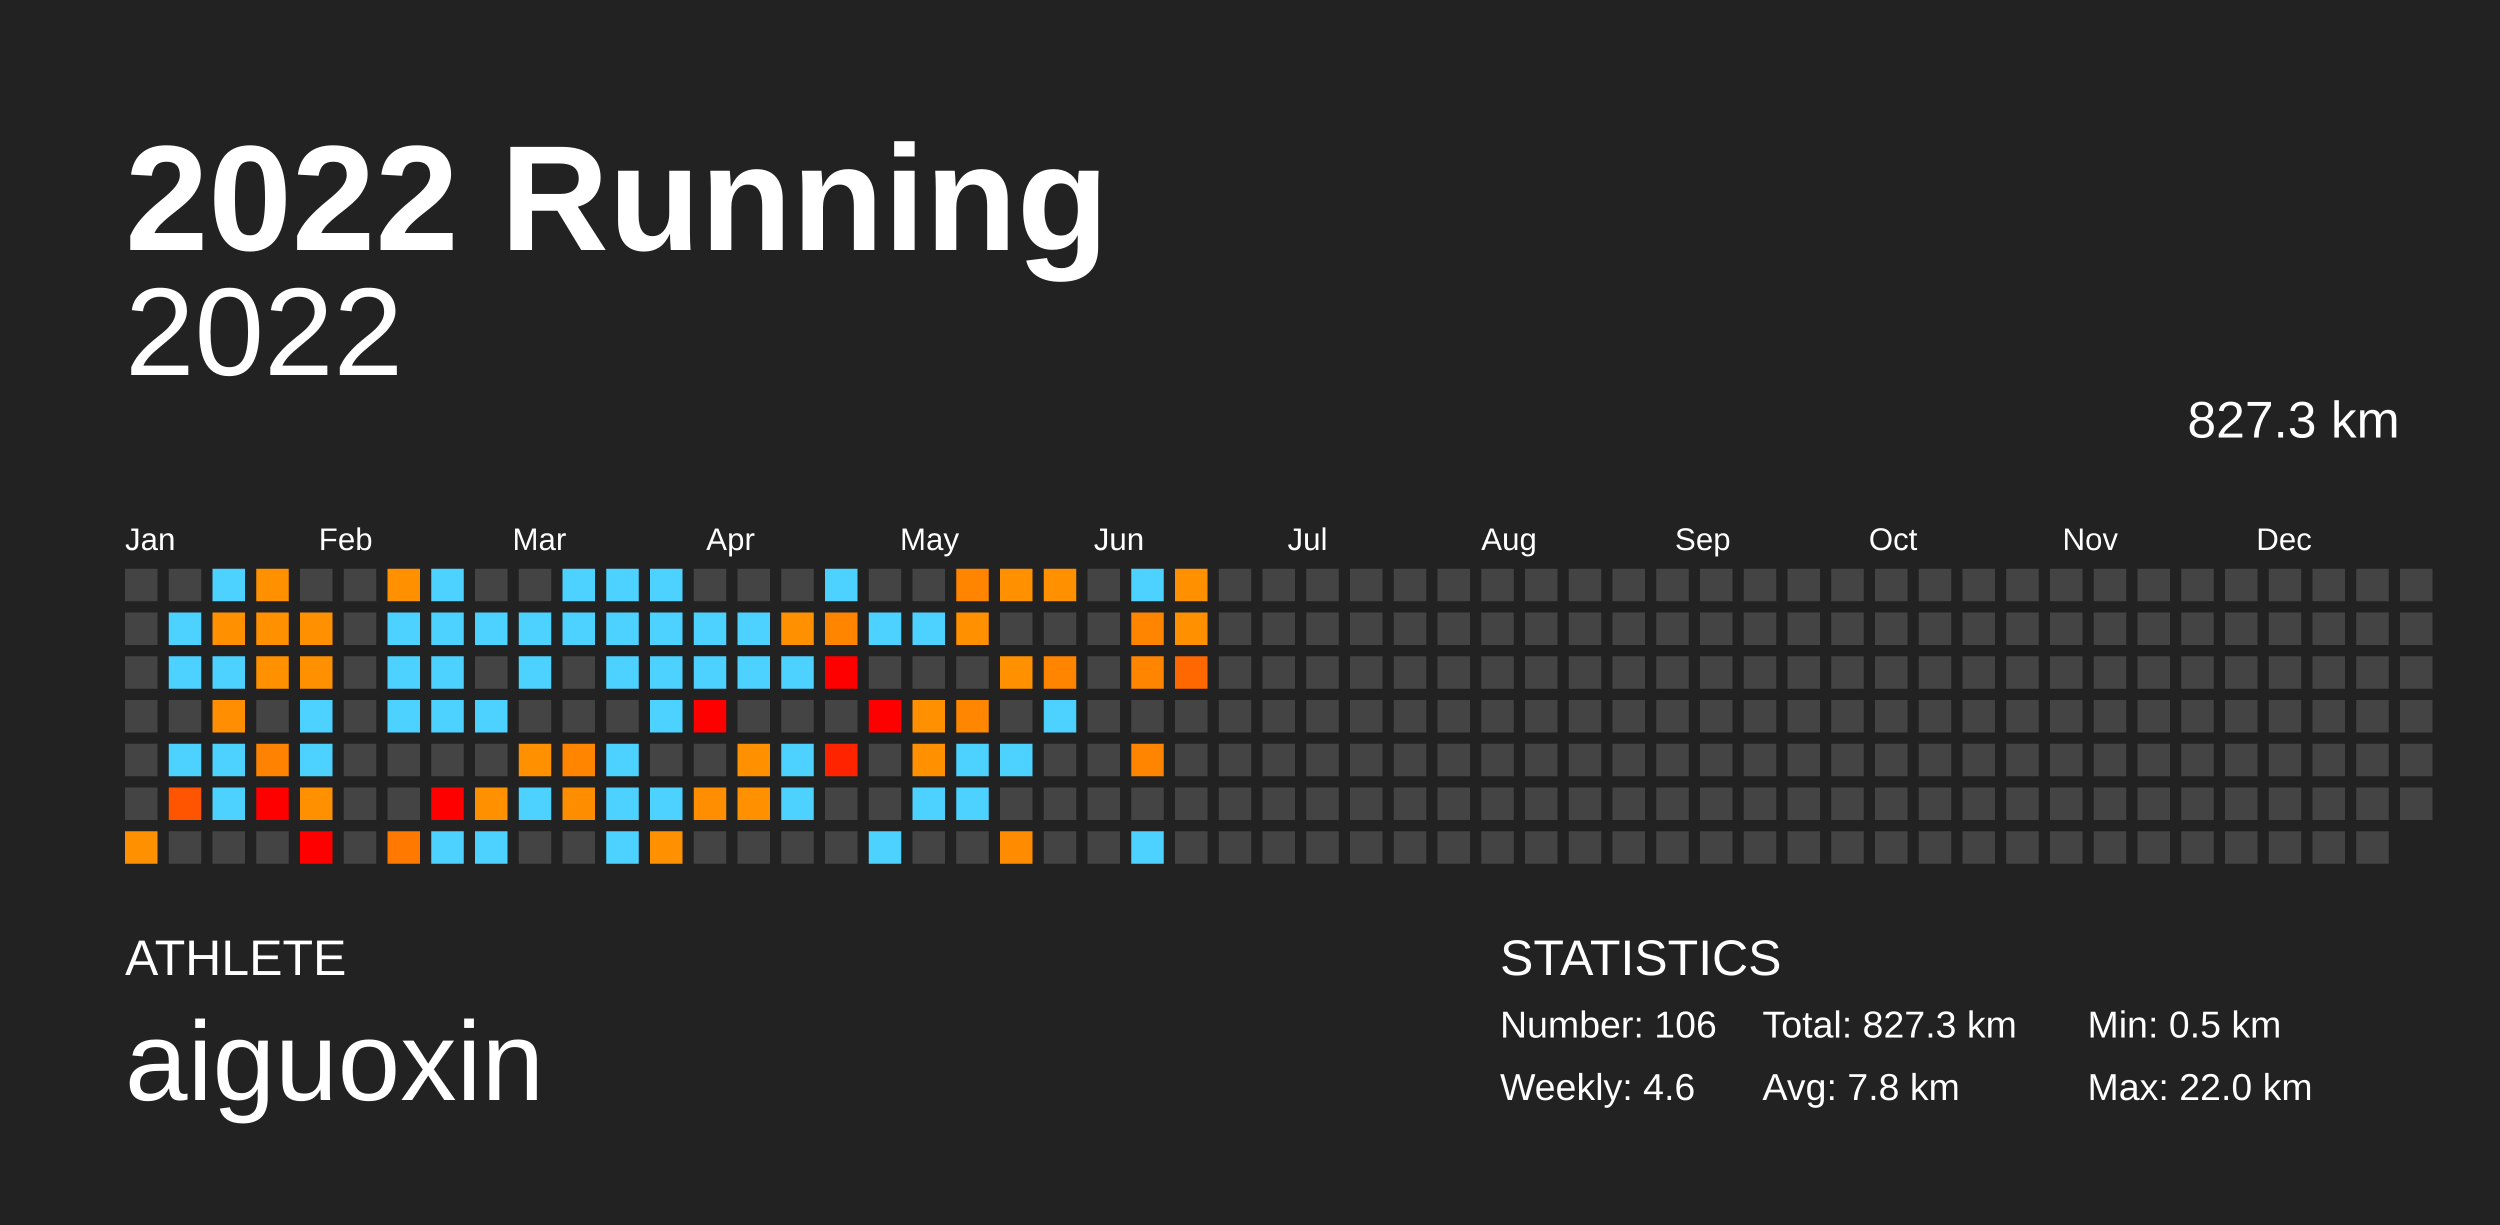
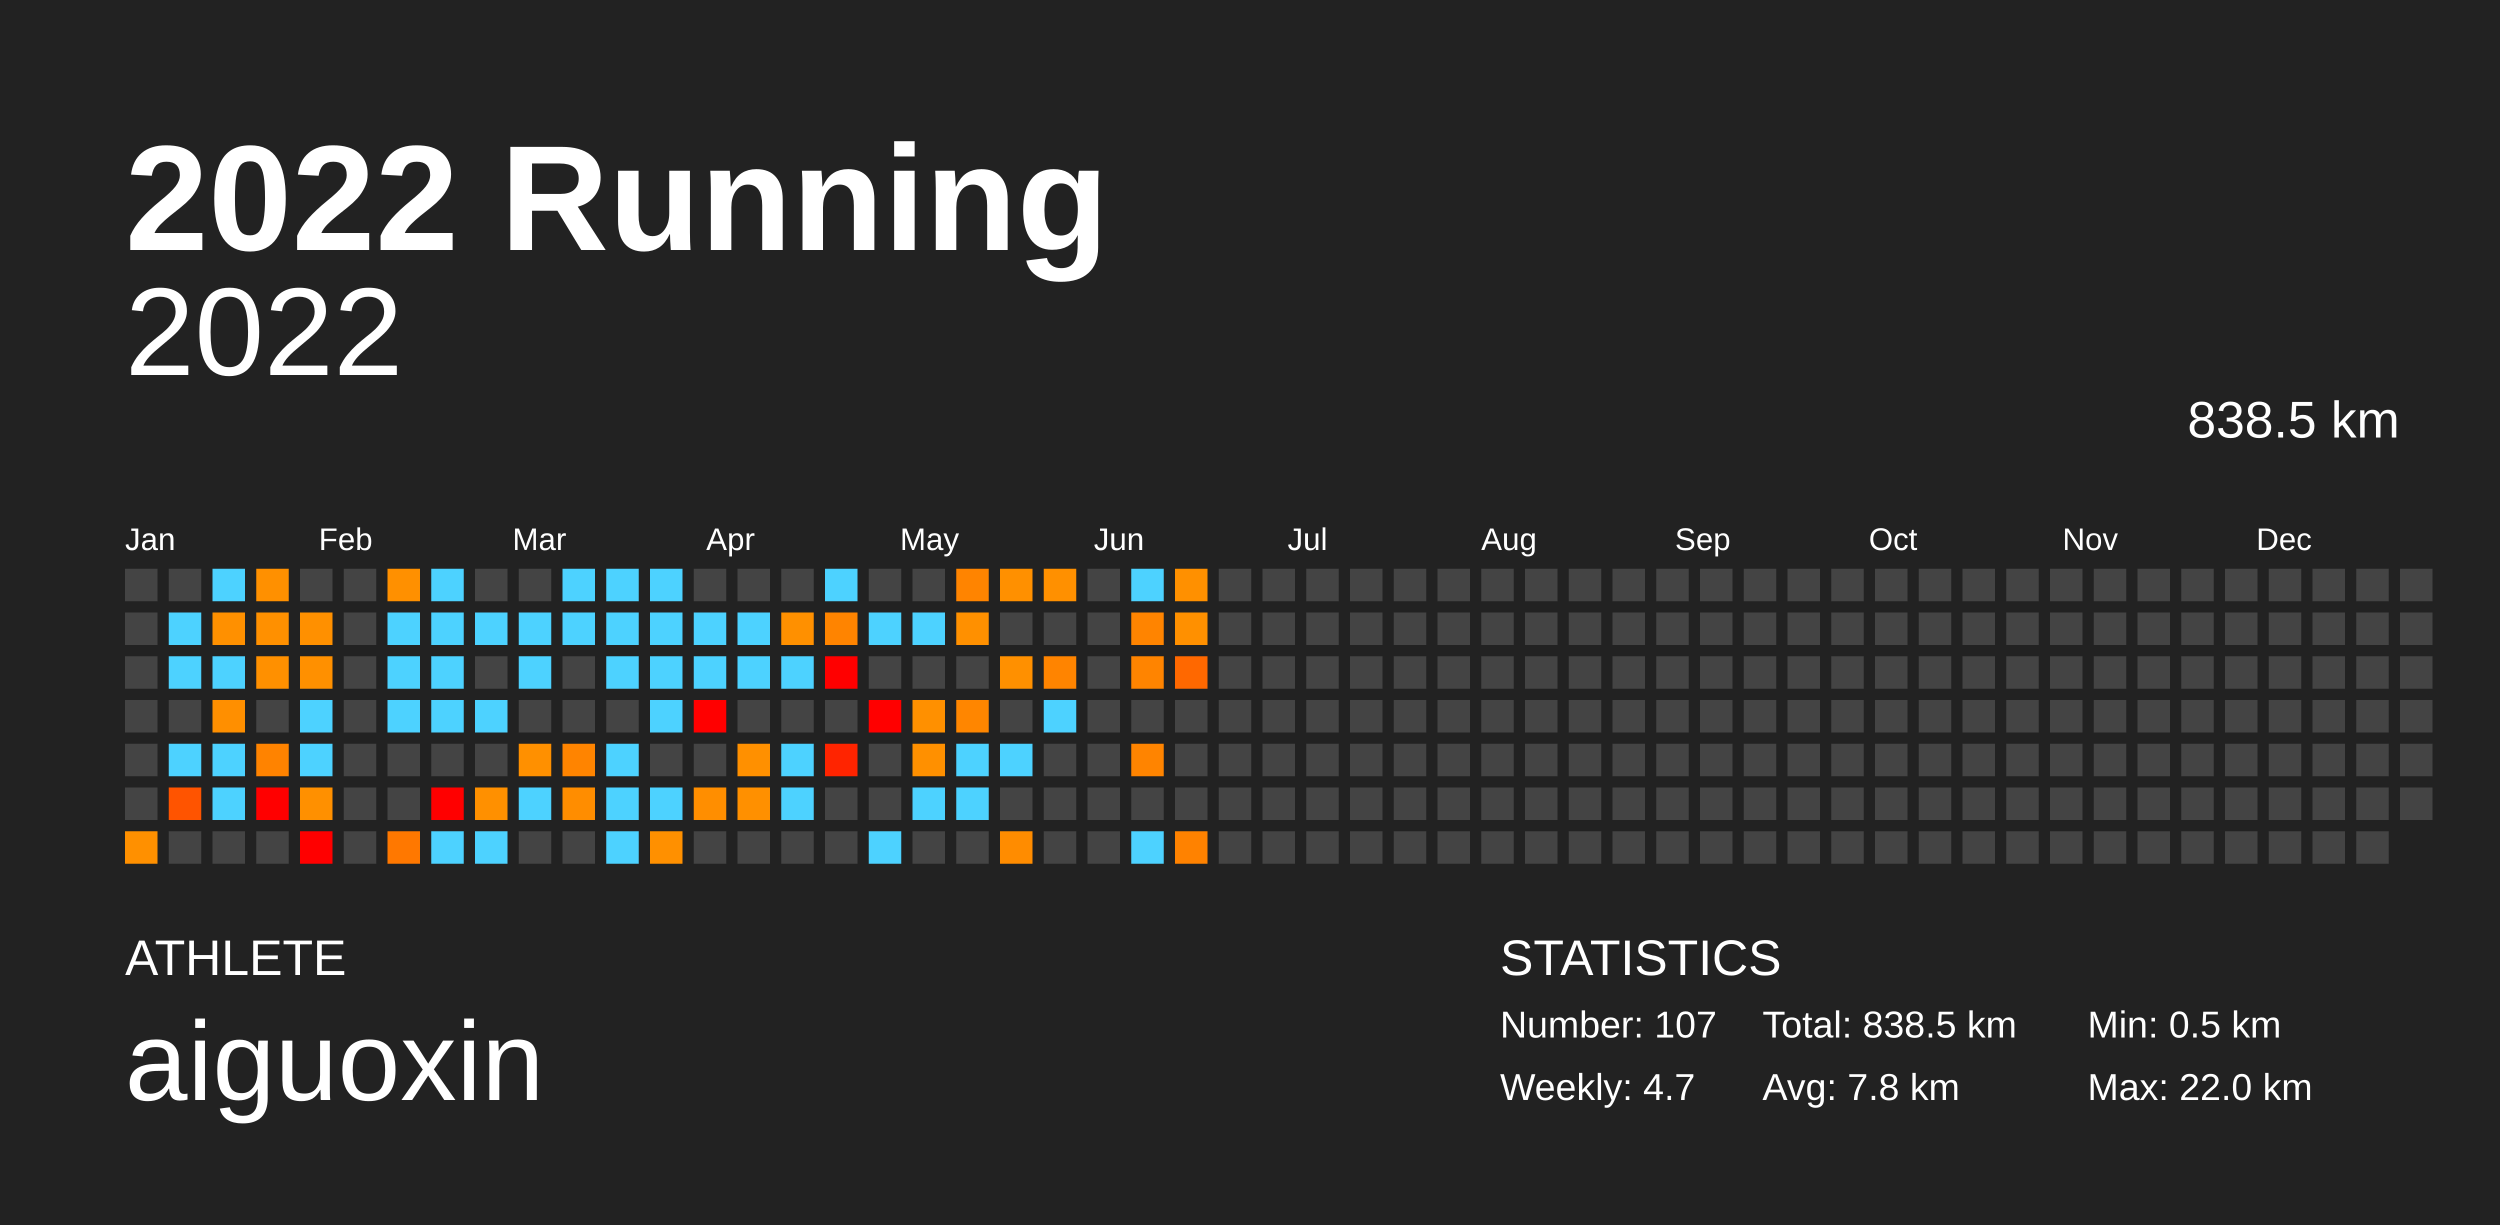
<svg xmlns="http://www.w3.org/2000/svg" baseProfile="full" height="98mm" version="1.1" viewBox="0,0,200,98" width="200mm">
  <defs />
  <rect fill="#222222" height="98" width="200" x="0" y="0" />
  <text fill="#FFFFFF" style="font-size:12px; font-family:Arial; font-weight:bold;" x="10" y="20">2022 Running</text>
  <text fill="#FFFFFF" style="font-size:4px; font-family:Arial" x="10" y="78">ATHLETE</text>
  <text fill="#FFFFFF" style="font-size:9px; font-family:Arial" x="10" y="88">aiguoxin</text>
  <text fill="#FFFFFF" style="font-size:4px; font-family:Arial" x="120" y="78">STATISTICS</text>
-   <text fill="#FFFFFF" style="font-size:3px; font-family:Arial" x="120" y="83">Number: 106</text>
-   <text fill="#FFFFFF" style="font-size:3px; font-family:Arial" x="120" y="88">Weekly: 4.6</text>
-   <text fill="#FFFFFF" style="font-size:3px; font-family:Arial" x="141" y="83">Total: 827.3 km</text>
+   <text fill="#FFFFFF" style="font-size:3px; font-family:Arial" x="120" y="83">Number: 107</text>
+   <text fill="#FFFFFF" style="font-size:3px; font-family:Arial" x="120" y="88">Weekly: 4.7</text>
+   <text fill="#FFFFFF" style="font-size:3px; font-family:Arial" x="141" y="83">Total: 838.5 km</text>
  <text fill="#FFFFFF" style="font-size:3px; font-family:Arial" x="141" y="88">Avg: 7.8 km</text>
  <text fill="#FFFFFF" style="font-size:3px; font-family:Arial" x="167" y="83">Min: 0.5 km</text>
  <text fill="#FFFFFF" style="font-size:3px; font-family:Arial" x="167" y="88">Max: 22.0 km</text>
  <text alignment-baseline="hanging" fill="#FFFFFF" style="font-size:10.0px; font-family:Arial;" x="10" y="30">2022</text>
-   <text alignment-baseline="hanging" fill="#FFFFFF" style="font-size:4.125px; font-family:Arial;" x="175" y="35">827.3 km</text>
+   <text alignment-baseline="hanging" fill="#FFFFFF" style="font-size:4.125px; font-family:Arial;" x="175" y="35">838.5 km</text>
  <text fill="#FFFFFF" style="font-size:2.5px; font-family:Arial" x="10.0" y="44">Jan</text>
  <text fill="#FFFFFF" style="font-size:2.5px; font-family:Arial" x="25.5" y="44">Feb</text>
  <text fill="#FFFFFF" style="font-size:2.5px; font-family:Arial" x="41.0" y="44">Mar</text>
  <text fill="#FFFFFF" style="font-size:2.5px; font-family:Arial" x="56.5" y="44">Apr</text>
  <text fill="#FFFFFF" style="font-size:2.5px; font-family:Arial" x="72.0" y="44">May</text>
  <text fill="#FFFFFF" style="font-size:2.5px; font-family:Arial" x="87.5" y="44">Jun</text>
  <text fill="#FFFFFF" style="font-size:2.5px; font-family:Arial" x="103.0" y="44">Jul</text>
  <text fill="#FFFFFF" style="font-size:2.5px; font-family:Arial" x="118.5" y="44">Aug</text>
  <text fill="#FFFFFF" style="font-size:2.5px; font-family:Arial" x="134.0" y="44">Sep</text>
  <text fill="#FFFFFF" style="font-size:2.5px; font-family:Arial" x="149.5" y="44">Oct</text>
  <text fill="#FFFFFF" style="font-size:2.5px; font-family:Arial" x="165.0" y="44">Nov</text>
  <text fill="#FFFFFF" style="font-size:2.5px; font-family:Arial" x="180.5" y="44">Dec</text>
  <rect fill="#444444" height="2.6" width="2.6" x="10.0" y="45.5" />
  <rect fill="#444444" height="2.6" width="2.6" x="10.0" y="49.0" />
  <rect fill="#444444" height="2.6" width="2.6" x="10.0" y="52.5" />
  <rect fill="#444444" height="2.6" width="2.6" x="10.0" y="56.0" />
  <rect fill="#444444" height="2.6" width="2.6" x="10.0" y="59.5" />
  <rect fill="#444444" height="2.6" width="2.6" x="10.0" y="63.0" />
  <rect fill="#ff9000" height="2.6" width="2.6" x="10.0" y="66.5" />
  <rect fill="#444444" height="2.6" width="2.6" x="13.5" y="45.5" />
  <rect fill="#4dd2ff" height="2.6" width="2.6" x="13.5" y="49.0" />
  <rect fill="#4dd2ff" height="2.6" width="2.6" x="13.5" y="52.5" />
  <rect fill="#444444" height="2.6" width="2.6" x="13.5" y="56.0" />
  <rect fill="#4dd2ff" height="2.6" width="2.6" x="13.5" y="59.5" />
  <rect fill="#ff5400" height="2.6" width="2.6" x="13.5" y="63.0" />
  <rect fill="#444444" height="2.6" width="2.6" x="13.5" y="66.5" />
  <rect fill="#4dd2ff" height="2.6" width="2.6" x="17.0" y="45.5" />
  <rect fill="#ff9000" height="2.6" width="2.6" x="17.0" y="49.0" />
  <rect fill="#4dd2ff" height="2.6" width="2.6" x="17.0" y="52.5" />
  <rect fill="#ff8f00" height="2.6" width="2.6" x="17.0" y="56.0" />
  <rect fill="#4dd2ff" height="2.6" width="2.6" x="17.0" y="59.5" />
  <rect fill="#4dd2ff" height="2.6" width="2.6" x="17.0" y="63.0" />
  <rect fill="#444444" height="2.6" width="2.6" x="17.0" y="66.5" />
  <rect fill="#ff9000" height="2.6" width="2.6" x="20.5" y="45.5" />
  <rect fill="#ff9000" height="2.6" width="2.6" x="20.5" y="49.0" />
  <rect fill="#ff9000" height="2.6" width="2.6" x="20.5" y="52.5" />
  <rect fill="#444444" height="2.6" width="2.6" x="20.5" y="56.0" />
  <rect fill="#ff8300" height="2.6" width="2.6" x="20.5" y="59.5" />
  <rect fill="red" height="2.6" width="2.6" x="20.5" y="63.0" />
  <rect fill="#444444" height="2.6" width="2.6" x="20.5" y="66.5" />
  <rect fill="#444444" height="2.6" width="2.6" x="24.0" y="45.5" />
  <rect fill="#ff9000" height="2.6" width="2.6" x="24.0" y="49.0" />
  <rect fill="#ff9000" height="2.6" width="2.6" x="24.0" y="52.5" />
  <rect fill="#4dd2ff" height="2.6" width="2.6" x="24.0" y="56.0" />
  <rect fill="#4dd2ff" height="2.6" width="2.6" x="24.0" y="59.5" />
  <rect fill="#ff9000" height="2.6" width="2.6" x="24.0" y="63.0" />
  <rect fill="red" height="2.6" width="2.6" x="24.0" y="66.5" />
  <rect fill="#444444" height="2.6" width="2.6" x="27.5" y="45.5" />
  <rect fill="#444444" height="2.6" width="2.6" x="27.5" y="49.0" />
  <rect fill="#444444" height="2.6" width="2.6" x="27.5" y="52.5" />
  <rect fill="#444444" height="2.6" width="2.6" x="27.5" y="56.0" />
  <rect fill="#444444" height="2.6" width="2.6" x="27.5" y="59.5" />
  <rect fill="#444444" height="2.6" width="2.6" x="27.5" y="63.0" />
  <rect fill="#444444" height="2.6" width="2.6" x="27.5" y="66.5" />
  <rect fill="#ff9000" height="2.6" width="2.6" x="31.0" y="45.5" />
  <rect fill="#4dd2ff" height="2.6" width="2.6" x="31.0" y="49.0" />
  <rect fill="#4dd2ff" height="2.6" width="2.6" x="31.0" y="52.5" />
  <rect fill="#4dd2ff" height="2.6" width="2.6" x="31.0" y="56.0" />
  <rect fill="#444444" height="2.6" width="2.6" x="31.0" y="59.5" />
  <rect fill="#444444" height="2.6" width="2.6" x="31.0" y="63.0" />
  <rect fill="#ff7800" height="2.6" width="2.6" x="31.0" y="66.5" />
  <rect fill="#4dd2ff" height="2.6" width="2.6" x="34.5" y="45.5" />
  <rect fill="#4dd2ff" height="2.6" width="2.6" x="34.5" y="49.0" />
  <rect fill="#4dd2ff" height="2.6" width="2.6" x="34.5" y="52.5" />
  <rect fill="#4dd2ff" height="2.6" width="2.6" x="34.5" y="56.0" />
  <rect fill="#444444" height="2.6" width="2.6" x="34.5" y="59.5" />
  <rect fill="red" height="2.6" width="2.6" x="34.5" y="63.0" />
  <rect fill="#4dd2ff" height="2.6" width="2.6" x="34.5" y="66.5" />
  <rect fill="#444444" height="2.6" width="2.6" x="38.0" y="45.5" />
  <rect fill="#4dd2ff" height="2.6" width="2.6" x="38.0" y="49.0" />
  <rect fill="#444444" height="2.6" width="2.6" x="38.0" y="52.5" />
  <rect fill="#4dd2ff" height="2.6" width="2.6" x="38.0" y="56.0" />
  <rect fill="#444444" height="2.6" width="2.6" x="38.0" y="59.5" />
  <rect fill="#ff9000" height="2.6" width="2.6" x="38.0" y="63.0" />
  <rect fill="#4dd2ff" height="2.6" width="2.6" x="38.0" y="66.5" />
  <rect fill="#444444" height="2.6" width="2.6" x="41.5" y="45.5" />
  <rect fill="#4dd2ff" height="2.6" width="2.6" x="41.5" y="49.0" />
  <rect fill="#4dd2ff" height="2.6" width="2.6" x="41.5" y="52.5" />
  <rect fill="#444444" height="2.6" width="2.6" x="41.5" y="56.0" />
  <rect fill="#ff9000" height="2.6" width="2.6" x="41.5" y="59.5" />
  <rect fill="#4dd2ff" height="2.6" width="2.6" x="41.5" y="63.0" />
  <rect fill="#444444" height="2.6" width="2.6" x="41.5" y="66.5" />
  <rect fill="#4dd2ff" height="2.6" width="2.6" x="45.0" y="45.5" />
  <rect fill="#4dd2ff" height="2.6" width="2.6" x="45.0" y="49.0" />
  <rect fill="#444444" height="2.6" width="2.6" x="45.0" y="52.5" />
  <rect fill="#444444" height="2.6" width="2.6" x="45.0" y="56.0" />
  <rect fill="#ff8400" height="2.6" width="2.6" x="45.0" y="59.5" />
  <rect fill="#ff8d00" height="2.6" width="2.6" x="45.0" y="63.0" />
  <rect fill="#444444" height="2.6" width="2.6" x="45.0" y="66.5" />
  <rect fill="#4dd2ff" height="2.6" width="2.6" x="48.5" y="45.5" />
  <rect fill="#4dd2ff" height="2.6" width="2.6" x="48.5" y="49.0" />
  <rect fill="#4dd2ff" height="2.6" width="2.6" x="48.5" y="52.5" />
  <rect fill="#444444" height="2.6" width="2.6" x="48.5" y="56.0" />
  <rect fill="#4dd2ff" height="2.6" width="2.6" x="48.5" y="59.5" />
  <rect fill="#4dd2ff" height="2.6" width="2.6" x="48.5" y="63.0" />
  <rect fill="#4dd2ff" height="2.6" width="2.6" x="48.5" y="66.5" />
  <rect fill="#4dd2ff" height="2.6" width="2.6" x="52.0" y="45.5" />
  <rect fill="#4dd2ff" height="2.6" width="2.6" x="52.0" y="49.0" />
  <rect fill="#4dd2ff" height="2.6" width="2.6" x="52.0" y="52.5" />
  <rect fill="#4dd2ff" height="2.6" width="2.6" x="52.0" y="56.0" />
  <rect fill="#444444" height="2.6" width="2.6" x="52.0" y="59.5" />
  <rect fill="#4dd2ff" height="2.6" width="2.6" x="52.0" y="63.0" />
  <rect fill="#ff9000" height="2.6" width="2.6" x="52.0" y="66.5" />
  <rect fill="#444444" height="2.6" width="2.6" x="55.5" y="45.5" />
  <rect fill="#4dd2ff" height="2.6" width="2.6" x="55.5" y="49.0" />
  <rect fill="#4dd2ff" height="2.6" width="2.6" x="55.5" y="52.5" />
  <rect fill="red" height="2.6" width="2.6" x="55.5" y="56.0" />
  <rect fill="#444444" height="2.6" width="2.6" x="55.5" y="59.5" />
  <rect fill="#ff8e00" height="2.6" width="2.6" x="55.5" y="63.0" />
  <rect fill="#444444" height="2.6" width="2.6" x="55.5" y="66.5" />
  <rect fill="#444444" height="2.6" width="2.6" x="59.0" y="45.5" />
  <rect fill="#4dd2ff" height="2.6" width="2.6" x="59.0" y="49.0" />
  <rect fill="#4dd2ff" height="2.6" width="2.6" x="59.0" y="52.5" />
  <rect fill="#444444" height="2.6" width="2.6" x="59.0" y="56.0" />
  <rect fill="#ff9000" height="2.6" width="2.6" x="59.0" y="59.5" />
  <rect fill="#ff9000" height="2.6" width="2.6" x="59.0" y="63.0" />
  <rect fill="#444444" height="2.6" width="2.6" x="59.0" y="66.5" />
  <rect fill="#444444" height="2.6" width="2.6" x="62.5" y="45.5" />
  <rect fill="#ff9000" height="2.6" width="2.6" x="62.5" y="49.0" />
  <rect fill="#4dd2ff" height="2.6" width="2.6" x="62.5" y="52.5" />
  <rect fill="#444444" height="2.6" width="2.6" x="62.5" y="56.0" />
  <rect fill="#4dd2ff" height="2.6" width="2.6" x="62.5" y="59.5" />
  <rect fill="#4dd2ff" height="2.6" width="2.6" x="62.5" y="63.0" />
  <rect fill="#444444" height="2.6" width="2.6" x="62.5" y="66.5" />
  <rect fill="#4dd2ff" height="2.6" width="2.6" x="66.0" y="45.5" />
  <rect fill="#ff8400" height="2.6" width="2.6" x="66.0" y="49.0" />
  <rect fill="red" height="2.6" width="2.6" x="66.0" y="52.5" />
  <rect fill="#444444" height="2.6" width="2.6" x="66.0" y="56.0" />
  <rect fill="#ff2400" height="2.6" width="2.6" x="66.0" y="59.5" />
  <rect fill="#444444" height="2.6" width="2.6" x="66.0" y="63.0" />
  <rect fill="#444444" height="2.6" width="2.6" x="66.0" y="66.5" />
  <rect fill="#444444" height="2.6" width="2.6" x="69.5" y="45.5" />
  <rect fill="#4dd2ff" height="2.6" width="2.6" x="69.5" y="49.0" />
  <rect fill="#444444" height="2.6" width="2.6" x="69.5" y="52.5" />
  <rect fill="red" height="2.6" width="2.6" x="69.5" y="56.0" />
  <rect fill="#444444" height="2.6" width="2.6" x="69.5" y="59.5" />
  <rect fill="#444444" height="2.6" width="2.6" x="69.5" y="63.0" />
  <rect fill="#4dd2ff" height="2.6" width="2.6" x="69.5" y="66.5" />
  <rect fill="#444444" height="2.6" width="2.6" x="73.0" y="45.5" />
  <rect fill="#4dd2ff" height="2.6" width="2.6" x="73.0" y="49.0" />
  <rect fill="#444444" height="2.6" width="2.6" x="73.0" y="52.5" />
  <rect fill="#ff9000" height="2.6" width="2.6" x="73.0" y="56.0" />
  <rect fill="#ff9000" height="2.6" width="2.6" x="73.0" y="59.5" />
  <rect fill="#4dd2ff" height="2.6" width="2.6" x="73.0" y="63.0" />
  <rect fill="#444444" height="2.6" width="2.6" x="73.0" y="66.5" />
  <rect fill="#ff8400" height="2.6" width="2.6" x="76.5" y="45.5" />
  <rect fill="#ff9000" height="2.6" width="2.6" x="76.5" y="49.0" />
  <rect fill="#444444" height="2.6" width="2.6" x="76.5" y="52.5" />
  <rect fill="#ff8600" height="2.6" width="2.6" x="76.5" y="56.0" />
  <rect fill="#4dd2ff" height="2.6" width="2.6" x="76.5" y="59.5" />
  <rect fill="#4dd2ff" height="2.6" width="2.6" x="76.5" y="63.0" />
  <rect fill="#444444" height="2.6" width="2.6" x="76.5" y="66.5" />
  <rect fill="#ff9000" height="2.6" width="2.6" x="80.0" y="45.5" />
  <rect fill="#444444" height="2.6" width="2.6" x="80.0" y="49.0" />
  <rect fill="#ff9000" height="2.6" width="2.6" x="80.0" y="52.5" />
  <rect fill="#444444" height="2.6" width="2.6" x="80.0" y="56.0" />
  <rect fill="#4dd2ff" height="2.6" width="2.6" x="80.0" y="59.5" />
  <rect fill="#444444" height="2.6" width="2.6" x="80.0" y="63.0" />
  <rect fill="#ff8c00" height="2.6" width="2.6" x="80.0" y="66.5" />
  <rect fill="#ff9000" height="2.6" width="2.6" x="83.5" y="45.5" />
  <rect fill="#444444" height="2.6" width="2.6" x="83.5" y="49.0" />
  <rect fill="#ff8400" height="2.6" width="2.6" x="83.5" y="52.5" />
  <rect fill="#4dd2ff" height="2.6" width="2.6" x="83.5" y="56.0" />
  <rect fill="#444444" height="2.6" width="2.6" x="83.5" y="59.5" />
  <rect fill="#444444" height="2.6" width="2.6" x="83.5" y="63.0" />
  <rect fill="#444444" height="2.6" width="2.6" x="83.5" y="66.5" />
  <rect fill="#444444" height="2.6" width="2.6" x="87.0" y="45.5" />
  <rect fill="#444444" height="2.6" width="2.6" x="87.0" y="49.0" />
  <rect fill="#444444" height="2.6" width="2.6" x="87.0" y="52.5" />
  <rect fill="#444444" height="2.6" width="2.6" x="87.0" y="56.0" />
  <rect fill="#444444" height="2.6" width="2.6" x="87.0" y="59.5" />
  <rect fill="#444444" height="2.6" width="2.6" x="87.0" y="63.0" />
  <rect fill="#444444" height="2.6" width="2.6" x="87.0" y="66.5" />
  <rect fill="#4dd2ff" height="2.6" width="2.6" x="90.5" y="45.5" />
  <rect fill="#ff8400" height="2.6" width="2.6" x="90.5" y="49.0" />
  <rect fill="#ff8400" height="2.6" width="2.6" x="90.5" y="52.5" />
  <rect fill="#444444" height="2.6" width="2.6" x="90.5" y="56.0" />
  <rect fill="#ff8400" height="2.6" width="2.6" x="90.5" y="59.5" />
  <rect fill="#444444" height="2.6" width="2.6" x="90.5" y="63.0" />
  <rect fill="#4dd2ff" height="2.6" width="2.6" x="90.5" y="66.5" />
  <rect fill="#ff9000" height="2.6" width="2.6" x="94.0" y="45.5" />
  <rect fill="#ff9000" height="2.6" width="2.6" x="94.0" y="49.0" />
  <rect fill="#ff6800" height="2.6" width="2.6" x="94.0" y="52.5" />
  <rect fill="#444444" height="2.6" width="2.6" x="94.0" y="56.0" />
  <rect fill="#444444" height="2.6" width="2.6" x="94.0" y="59.5" />
  <rect fill="#444444" height="2.6" width="2.6" x="94.0" y="63.0" />
-   <rect fill="#444444" height="2.6" width="2.6" x="94.0" y="66.5" />
+   <rect fill="#ff8200" height="2.6" width="2.6" x="94.0" y="66.5" />
  <rect fill="#444444" height="2.6" width="2.6" x="97.5" y="45.5" />
  <rect fill="#444444" height="2.6" width="2.6" x="97.5" y="49.0" />
  <rect fill="#444444" height="2.6" width="2.6" x="97.5" y="52.5" />
  <rect fill="#444444" height="2.6" width="2.6" x="97.5" y="56.0" />
  <rect fill="#444444" height="2.6" width="2.6" x="97.5" y="59.5" />
  <rect fill="#444444" height="2.6" width="2.6" x="97.5" y="63.0" />
  <rect fill="#444444" height="2.6" width="2.6" x="97.5" y="66.5" />
  <rect fill="#444444" height="2.6" width="2.6" x="101.0" y="45.5" />
  <rect fill="#444444" height="2.6" width="2.6" x="101.0" y="49.0" />
  <rect fill="#444444" height="2.6" width="2.6" x="101.0" y="52.5" />
  <rect fill="#444444" height="2.6" width="2.6" x="101.0" y="56.0" />
  <rect fill="#444444" height="2.6" width="2.6" x="101.0" y="59.5" />
  <rect fill="#444444" height="2.6" width="2.6" x="101.0" y="63.0" />
  <rect fill="#444444" height="2.6" width="2.6" x="101.0" y="66.5" />
  <rect fill="#444444" height="2.6" width="2.6" x="104.5" y="45.5" />
  <rect fill="#444444" height="2.6" width="2.6" x="104.5" y="49.0" />
  <rect fill="#444444" height="2.6" width="2.6" x="104.5" y="52.5" />
  <rect fill="#444444" height="2.6" width="2.6" x="104.5" y="56.0" />
  <rect fill="#444444" height="2.6" width="2.6" x="104.5" y="59.5" />
  <rect fill="#444444" height="2.6" width="2.6" x="104.5" y="63.0" />
  <rect fill="#444444" height="2.6" width="2.6" x="104.5" y="66.5" />
  <rect fill="#444444" height="2.6" width="2.6" x="108.0" y="45.5" />
  <rect fill="#444444" height="2.6" width="2.6" x="108.0" y="49.0" />
  <rect fill="#444444" height="2.6" width="2.6" x="108.0" y="52.5" />
  <rect fill="#444444" height="2.6" width="2.6" x="108.0" y="56.0" />
  <rect fill="#444444" height="2.6" width="2.6" x="108.0" y="59.5" />
  <rect fill="#444444" height="2.6" width="2.6" x="108.0" y="63.0" />
  <rect fill="#444444" height="2.6" width="2.6" x="108.0" y="66.5" />
  <rect fill="#444444" height="2.6" width="2.6" x="111.5" y="45.5" />
  <rect fill="#444444" height="2.6" width="2.6" x="111.5" y="49.0" />
  <rect fill="#444444" height="2.6" width="2.6" x="111.5" y="52.5" />
  <rect fill="#444444" height="2.6" width="2.6" x="111.5" y="56.0" />
  <rect fill="#444444" height="2.6" width="2.6" x="111.5" y="59.5" />
  <rect fill="#444444" height="2.6" width="2.6" x="111.5" y="63.0" />
  <rect fill="#444444" height="2.6" width="2.6" x="111.5" y="66.5" />
  <rect fill="#444444" height="2.6" width="2.6" x="115.0" y="45.5" />
  <rect fill="#444444" height="2.6" width="2.6" x="115.0" y="49.0" />
  <rect fill="#444444" height="2.6" width="2.6" x="115.0" y="52.5" />
  <rect fill="#444444" height="2.6" width="2.6" x="115.0" y="56.0" />
  <rect fill="#444444" height="2.6" width="2.6" x="115.0" y="59.5" />
  <rect fill="#444444" height="2.6" width="2.6" x="115.0" y="63.0" />
  <rect fill="#444444" height="2.6" width="2.6" x="115.0" y="66.5" />
  <rect fill="#444444" height="2.6" width="2.6" x="118.5" y="45.5" />
  <rect fill="#444444" height="2.6" width="2.6" x="118.5" y="49.0" />
  <rect fill="#444444" height="2.6" width="2.6" x="118.5" y="52.5" />
  <rect fill="#444444" height="2.6" width="2.6" x="118.5" y="56.0" />
  <rect fill="#444444" height="2.6" width="2.6" x="118.5" y="59.5" />
  <rect fill="#444444" height="2.6" width="2.6" x="118.5" y="63.0" />
  <rect fill="#444444" height="2.6" width="2.6" x="118.5" y="66.5" />
  <rect fill="#444444" height="2.6" width="2.6" x="122.0" y="45.5" />
  <rect fill="#444444" height="2.6" width="2.6" x="122.0" y="49.0" />
  <rect fill="#444444" height="2.6" width="2.6" x="122.0" y="52.5" />
  <rect fill="#444444" height="2.6" width="2.6" x="122.0" y="56.0" />
  <rect fill="#444444" height="2.6" width="2.6" x="122.0" y="59.5" />
  <rect fill="#444444" height="2.6" width="2.6" x="122.0" y="63.0" />
  <rect fill="#444444" height="2.6" width="2.6" x="122.0" y="66.5" />
  <rect fill="#444444" height="2.6" width="2.6" x="125.5" y="45.5" />
  <rect fill="#444444" height="2.6" width="2.6" x="125.5" y="49.0" />
  <rect fill="#444444" height="2.6" width="2.6" x="125.5" y="52.5" />
  <rect fill="#444444" height="2.6" width="2.6" x="125.5" y="56.0" />
  <rect fill="#444444" height="2.6" width="2.6" x="125.5" y="59.5" />
  <rect fill="#444444" height="2.6" width="2.6" x="125.5" y="63.0" />
  <rect fill="#444444" height="2.6" width="2.6" x="125.5" y="66.5" />
  <rect fill="#444444" height="2.6" width="2.6" x="129.0" y="45.5" />
  <rect fill="#444444" height="2.6" width="2.6" x="129.0" y="49.0" />
  <rect fill="#444444" height="2.6" width="2.6" x="129.0" y="52.5" />
  <rect fill="#444444" height="2.6" width="2.6" x="129.0" y="56.0" />
  <rect fill="#444444" height="2.6" width="2.6" x="129.0" y="59.5" />
  <rect fill="#444444" height="2.6" width="2.6" x="129.0" y="63.0" />
  <rect fill="#444444" height="2.6" width="2.6" x="129.0" y="66.5" />
  <rect fill="#444444" height="2.6" width="2.6" x="132.5" y="45.5" />
  <rect fill="#444444" height="2.6" width="2.6" x="132.5" y="49.0" />
  <rect fill="#444444" height="2.6" width="2.6" x="132.5" y="52.5" />
  <rect fill="#444444" height="2.6" width="2.6" x="132.5" y="56.0" />
  <rect fill="#444444" height="2.6" width="2.6" x="132.5" y="59.5" />
  <rect fill="#444444" height="2.6" width="2.6" x="132.5" y="63.0" />
  <rect fill="#444444" height="2.6" width="2.6" x="132.5" y="66.5" />
  <rect fill="#444444" height="2.6" width="2.6" x="136.0" y="45.5" />
  <rect fill="#444444" height="2.6" width="2.6" x="136.0" y="49.0" />
  <rect fill="#444444" height="2.6" width="2.6" x="136.0" y="52.5" />
  <rect fill="#444444" height="2.6" width="2.6" x="136.0" y="56.0" />
  <rect fill="#444444" height="2.6" width="2.6" x="136.0" y="59.5" />
  <rect fill="#444444" height="2.6" width="2.6" x="136.0" y="63.0" />
  <rect fill="#444444" height="2.6" width="2.6" x="136.0" y="66.5" />
  <rect fill="#444444" height="2.6" width="2.6" x="139.5" y="45.5" />
  <rect fill="#444444" height="2.6" width="2.6" x="139.5" y="49.0" />
  <rect fill="#444444" height="2.6" width="2.6" x="139.5" y="52.5" />
  <rect fill="#444444" height="2.6" width="2.6" x="139.5" y="56.0" />
  <rect fill="#444444" height="2.6" width="2.6" x="139.5" y="59.5" />
  <rect fill="#444444" height="2.6" width="2.6" x="139.5" y="63.0" />
  <rect fill="#444444" height="2.6" width="2.6" x="139.5" y="66.5" />
  <rect fill="#444444" height="2.6" width="2.6" x="143.0" y="45.5" />
  <rect fill="#444444" height="2.6" width="2.6" x="143.0" y="49.0" />
  <rect fill="#444444" height="2.6" width="2.6" x="143.0" y="52.5" />
  <rect fill="#444444" height="2.6" width="2.6" x="143.0" y="56.0" />
  <rect fill="#444444" height="2.6" width="2.6" x="143.0" y="59.5" />
  <rect fill="#444444" height="2.6" width="2.6" x="143.0" y="63.0" />
  <rect fill="#444444" height="2.6" width="2.6" x="143.0" y="66.5" />
  <rect fill="#444444" height="2.6" width="2.6" x="146.5" y="45.5" />
  <rect fill="#444444" height="2.6" width="2.6" x="146.5" y="49.0" />
  <rect fill="#444444" height="2.6" width="2.6" x="146.5" y="52.5" />
  <rect fill="#444444" height="2.6" width="2.6" x="146.5" y="56.0" />
  <rect fill="#444444" height="2.6" width="2.6" x="146.5" y="59.5" />
  <rect fill="#444444" height="2.6" width="2.6" x="146.5" y="63.0" />
  <rect fill="#444444" height="2.6" width="2.6" x="146.5" y="66.5" />
  <rect fill="#444444" height="2.6" width="2.6" x="150.0" y="45.5" />
  <rect fill="#444444" height="2.6" width="2.6" x="150.0" y="49.0" />
  <rect fill="#444444" height="2.6" width="2.6" x="150.0" y="52.5" />
  <rect fill="#444444" height="2.6" width="2.6" x="150.0" y="56.0" />
  <rect fill="#444444" height="2.6" width="2.6" x="150.0" y="59.5" />
  <rect fill="#444444" height="2.6" width="2.6" x="150.0" y="63.0" />
  <rect fill="#444444" height="2.6" width="2.6" x="150.0" y="66.5" />
  <rect fill="#444444" height="2.6" width="2.6" x="153.5" y="45.5" />
  <rect fill="#444444" height="2.6" width="2.6" x="153.5" y="49.0" />
  <rect fill="#444444" height="2.6" width="2.6" x="153.5" y="52.5" />
  <rect fill="#444444" height="2.6" width="2.6" x="153.5" y="56.0" />
  <rect fill="#444444" height="2.6" width="2.6" x="153.5" y="59.5" />
  <rect fill="#444444" height="2.6" width="2.6" x="153.5" y="63.0" />
  <rect fill="#444444" height="2.6" width="2.6" x="153.5" y="66.5" />
  <rect fill="#444444" height="2.6" width="2.6" x="157.0" y="45.5" />
  <rect fill="#444444" height="2.6" width="2.6" x="157.0" y="49.0" />
  <rect fill="#444444" height="2.6" width="2.6" x="157.0" y="52.5" />
  <rect fill="#444444" height="2.6" width="2.6" x="157.0" y="56.0" />
  <rect fill="#444444" height="2.6" width="2.6" x="157.0" y="59.5" />
  <rect fill="#444444" height="2.6" width="2.6" x="157.0" y="63.0" />
  <rect fill="#444444" height="2.6" width="2.6" x="157.0" y="66.5" />
  <rect fill="#444444" height="2.6" width="2.6" x="160.5" y="45.5" />
  <rect fill="#444444" height="2.6" width="2.6" x="160.5" y="49.0" />
  <rect fill="#444444" height="2.6" width="2.6" x="160.5" y="52.5" />
  <rect fill="#444444" height="2.6" width="2.6" x="160.5" y="56.0" />
  <rect fill="#444444" height="2.6" width="2.6" x="160.5" y="59.5" />
  <rect fill="#444444" height="2.6" width="2.6" x="160.5" y="63.0" />
  <rect fill="#444444" height="2.6" width="2.6" x="160.5" y="66.5" />
  <rect fill="#444444" height="2.6" width="2.6" x="164.0" y="45.5" />
  <rect fill="#444444" height="2.6" width="2.6" x="164.0" y="49.0" />
  <rect fill="#444444" height="2.6" width="2.6" x="164.0" y="52.5" />
  <rect fill="#444444" height="2.6" width="2.6" x="164.0" y="56.0" />
  <rect fill="#444444" height="2.6" width="2.6" x="164.0" y="59.5" />
  <rect fill="#444444" height="2.6" width="2.6" x="164.0" y="63.0" />
  <rect fill="#444444" height="2.6" width="2.6" x="164.0" y="66.5" />
  <rect fill="#444444" height="2.6" width="2.6" x="167.5" y="45.5" />
  <rect fill="#444444" height="2.6" width="2.6" x="167.5" y="49.0" />
  <rect fill="#444444" height="2.6" width="2.6" x="167.5" y="52.5" />
  <rect fill="#444444" height="2.6" width="2.6" x="167.5" y="56.0" />
  <rect fill="#444444" height="2.6" width="2.6" x="167.5" y="59.5" />
  <rect fill="#444444" height="2.6" width="2.6" x="167.5" y="63.0" />
  <rect fill="#444444" height="2.6" width="2.6" x="167.5" y="66.5" />
  <rect fill="#444444" height="2.6" width="2.6" x="171.0" y="45.5" />
  <rect fill="#444444" height="2.6" width="2.6" x="171.0" y="49.0" />
  <rect fill="#444444" height="2.6" width="2.6" x="171.0" y="52.5" />
  <rect fill="#444444" height="2.6" width="2.6" x="171.0" y="56.0" />
  <rect fill="#444444" height="2.6" width="2.6" x="171.0" y="59.5" />
  <rect fill="#444444" height="2.6" width="2.6" x="171.0" y="63.0" />
  <rect fill="#444444" height="2.6" width="2.6" x="171.0" y="66.5" />
  <rect fill="#444444" height="2.6" width="2.6" x="174.5" y="45.5" />
  <rect fill="#444444" height="2.6" width="2.6" x="174.5" y="49.0" />
  <rect fill="#444444" height="2.6" width="2.6" x="174.5" y="52.5" />
  <rect fill="#444444" height="2.6" width="2.6" x="174.5" y="56.0" />
  <rect fill="#444444" height="2.6" width="2.6" x="174.5" y="59.5" />
  <rect fill="#444444" height="2.6" width="2.6" x="174.5" y="63.0" />
  <rect fill="#444444" height="2.6" width="2.6" x="174.5" y="66.5" />
  <rect fill="#444444" height="2.6" width="2.6" x="178.0" y="45.5" />
  <rect fill="#444444" height="2.6" width="2.6" x="178.0" y="49.0" />
  <rect fill="#444444" height="2.6" width="2.6" x="178.0" y="52.5" />
  <rect fill="#444444" height="2.6" width="2.6" x="178.0" y="56.0" />
  <rect fill="#444444" height="2.6" width="2.6" x="178.0" y="59.5" />
  <rect fill="#444444" height="2.6" width="2.6" x="178.0" y="63.0" />
  <rect fill="#444444" height="2.6" width="2.6" x="178.0" y="66.5" />
  <rect fill="#444444" height="2.6" width="2.6" x="181.5" y="45.5" />
  <rect fill="#444444" height="2.6" width="2.6" x="181.5" y="49.0" />
  <rect fill="#444444" height="2.6" width="2.6" x="181.5" y="52.5" />
  <rect fill="#444444" height="2.6" width="2.6" x="181.5" y="56.0" />
  <rect fill="#444444" height="2.6" width="2.6" x="181.5" y="59.5" />
  <rect fill="#444444" height="2.6" width="2.6" x="181.5" y="63.0" />
  <rect fill="#444444" height="2.6" width="2.6" x="181.5" y="66.5" />
  <rect fill="#444444" height="2.6" width="2.6" x="185.0" y="45.5" />
  <rect fill="#444444" height="2.6" width="2.6" x="185.0" y="49.0" />
  <rect fill="#444444" height="2.6" width="2.6" x="185.0" y="52.5" />
  <rect fill="#444444" height="2.6" width="2.6" x="185.0" y="56.0" />
  <rect fill="#444444" height="2.6" width="2.6" x="185.0" y="59.5" />
  <rect fill="#444444" height="2.6" width="2.6" x="185.0" y="63.0" />
  <rect fill="#444444" height="2.6" width="2.6" x="185.0" y="66.5" />
  <rect fill="#444444" height="2.6" width="2.6" x="188.5" y="45.5" />
  <rect fill="#444444" height="2.6" width="2.6" x="188.5" y="49.0" />
  <rect fill="#444444" height="2.6" width="2.6" x="188.5" y="52.5" />
  <rect fill="#444444" height="2.6" width="2.6" x="188.5" y="56.0" />
  <rect fill="#444444" height="2.6" width="2.6" x="188.5" y="59.5" />
  <rect fill="#444444" height="2.6" width="2.6" x="188.5" y="63.0" />
  <rect fill="#444444" height="2.6" width="2.6" x="188.5" y="66.5" />
  <rect fill="#444444" height="2.6" width="2.6" x="192.0" y="45.5" />
  <rect fill="#444444" height="2.6" width="2.6" x="192.0" y="49.0" />
  <rect fill="#444444" height="2.6" width="2.6" x="192.0" y="52.5" />
  <rect fill="#444444" height="2.6" width="2.6" x="192.0" y="56.0" />
  <rect fill="#444444" height="2.6" width="2.6" x="192.0" y="59.5" />
  <rect fill="#444444" height="2.6" width="2.6" x="192.0" y="63.0" />
</svg>
